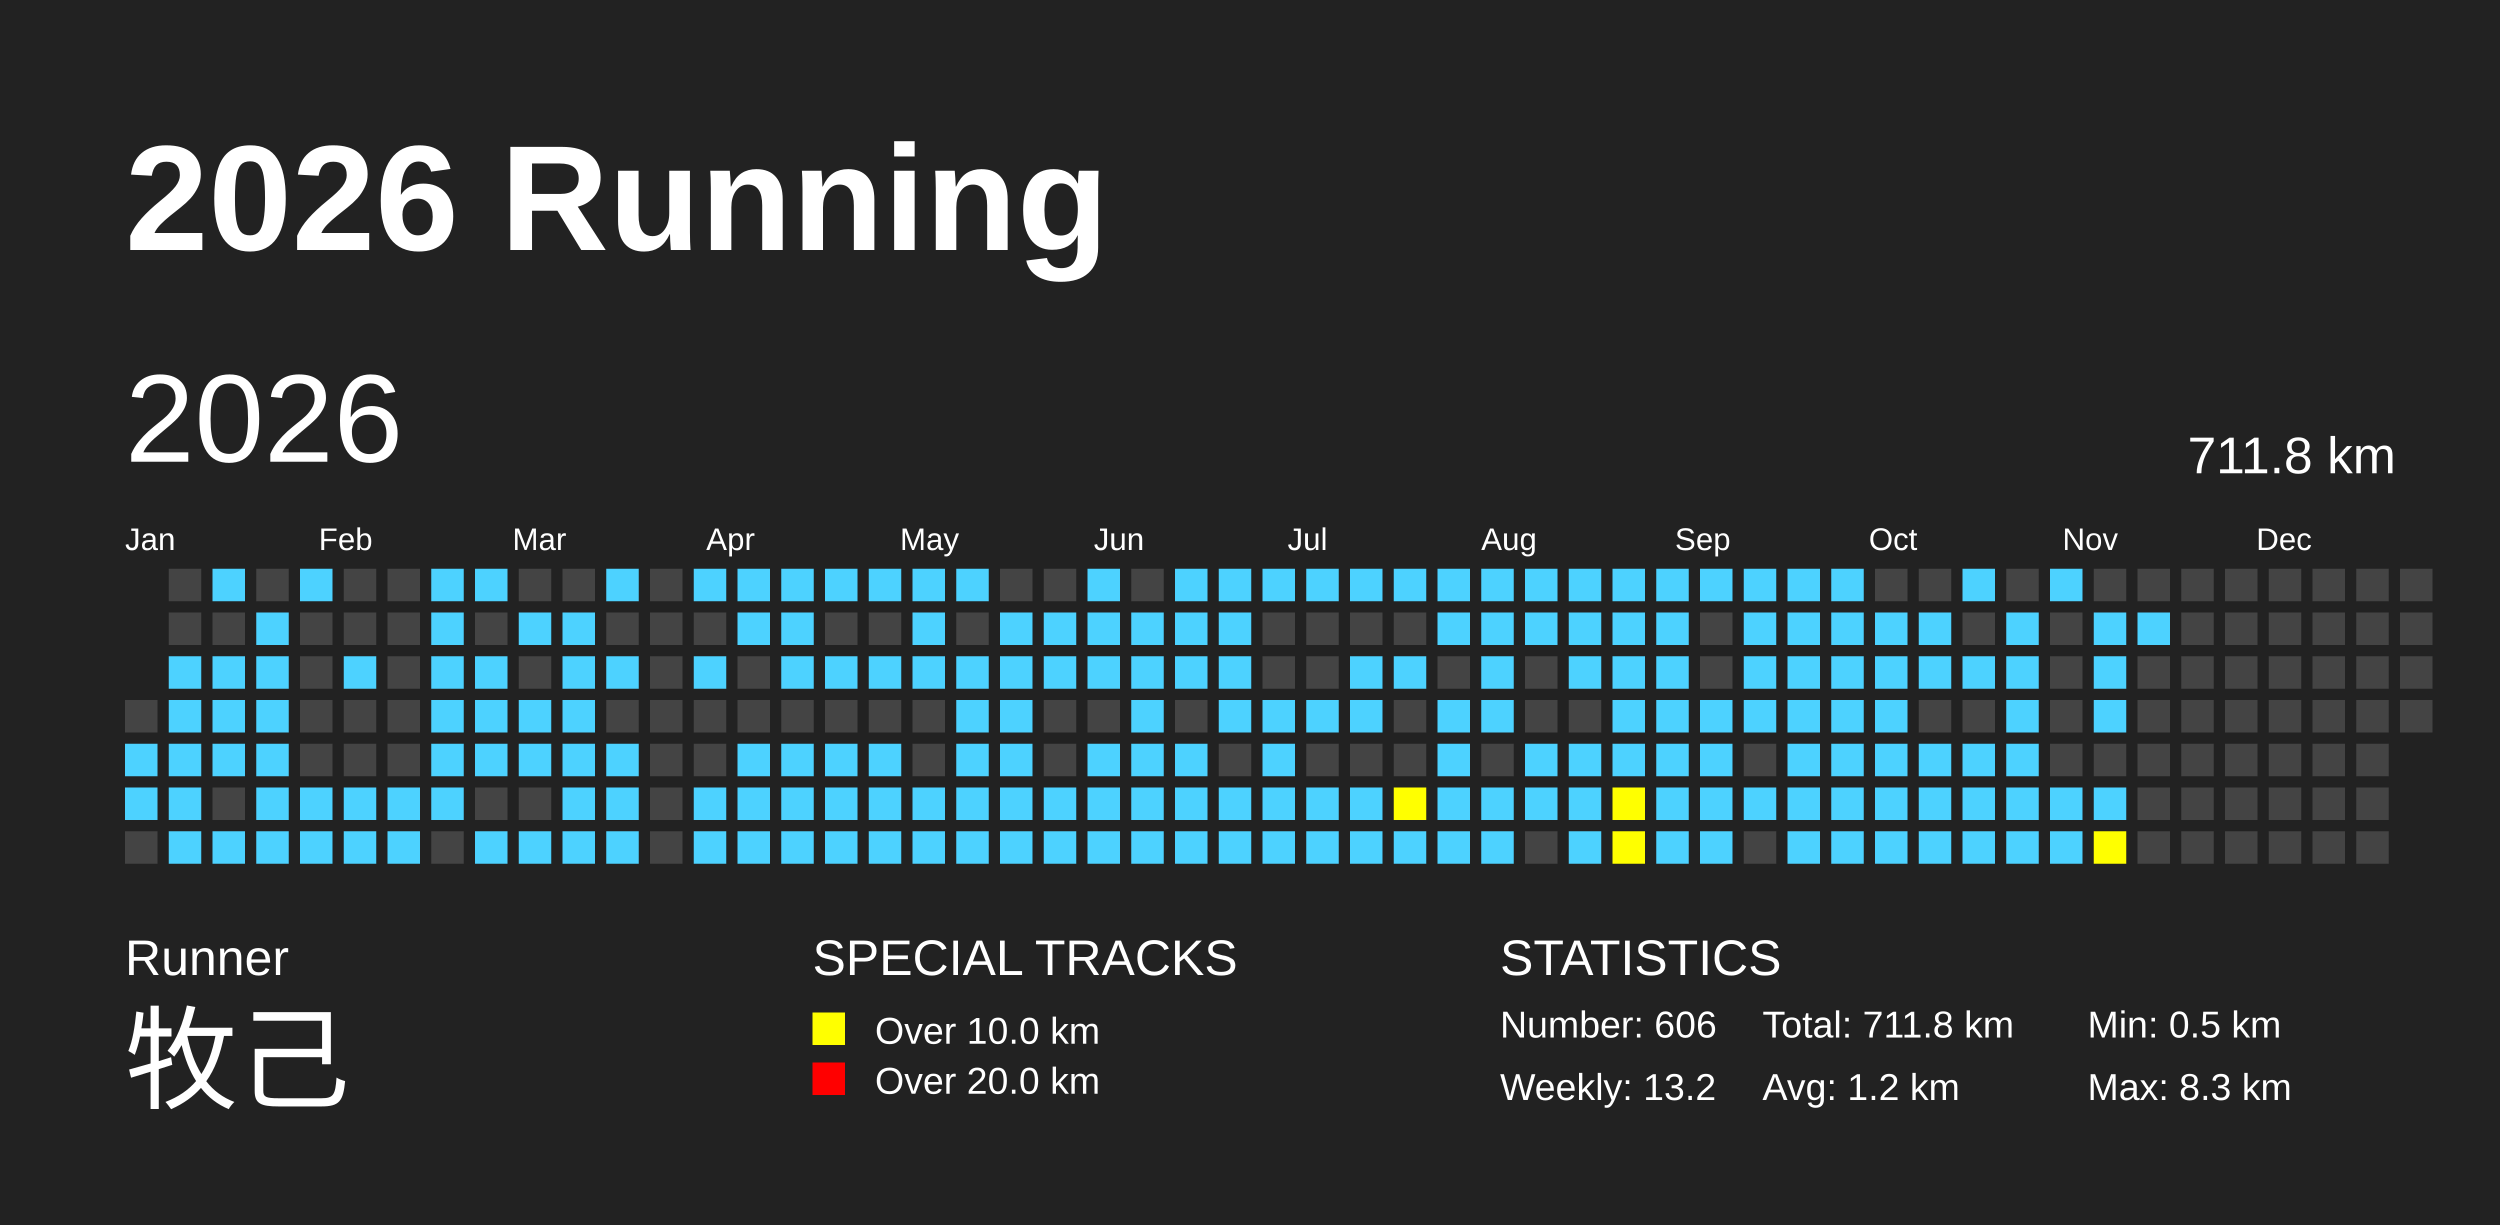
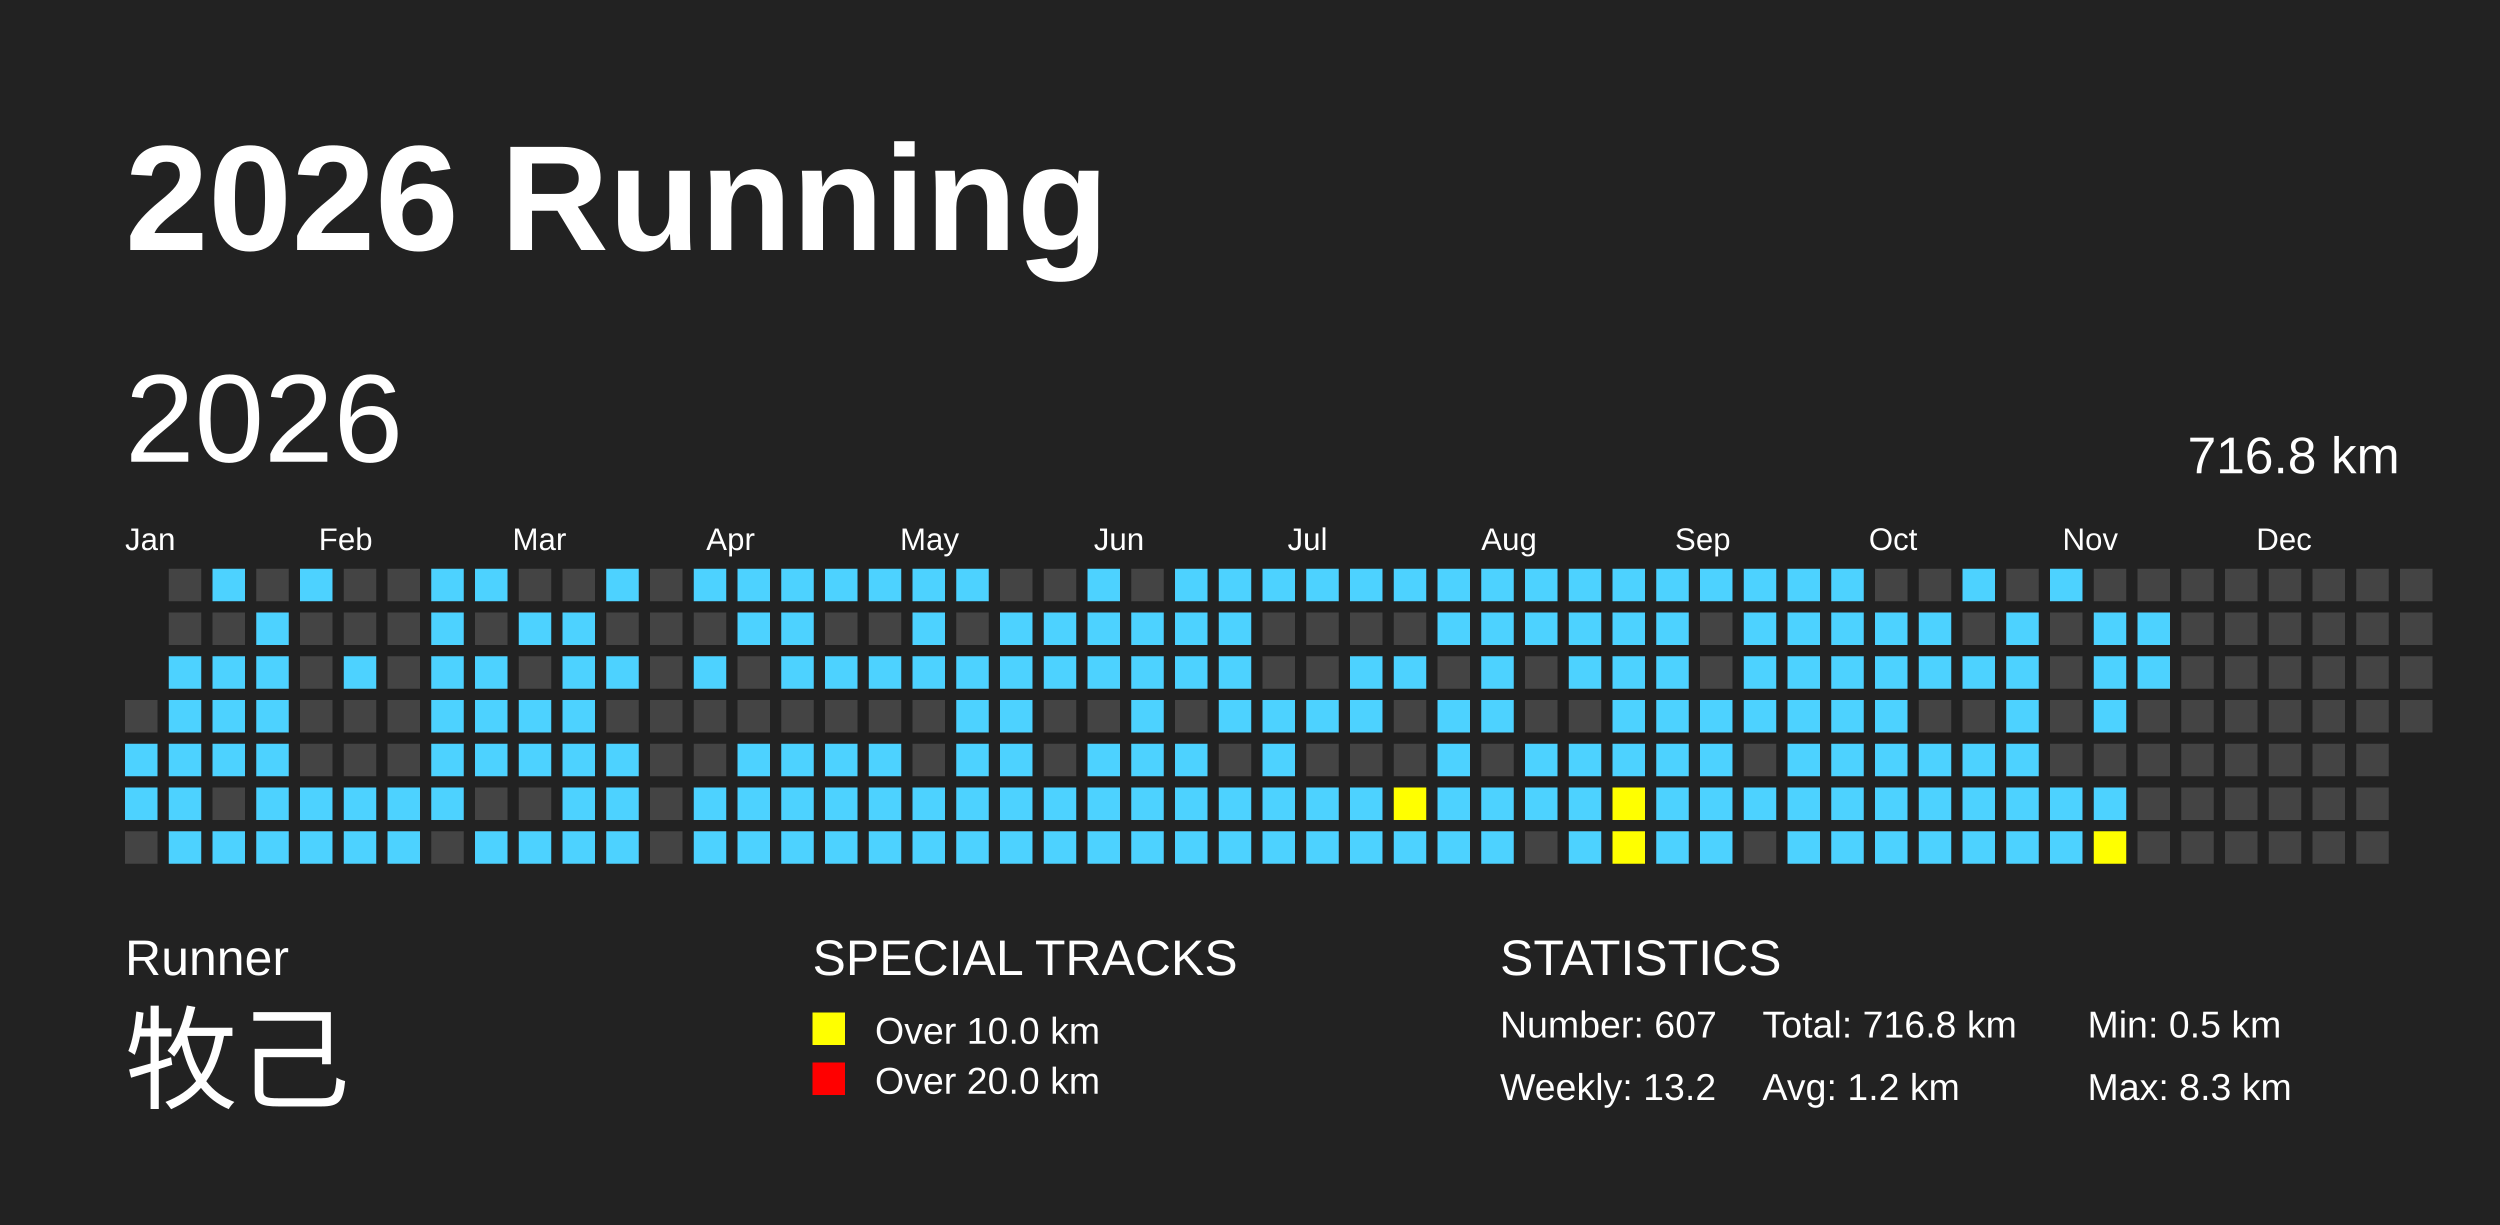
<svg xmlns="http://www.w3.org/2000/svg" baseProfile="full" height="98mm" version="1.1" viewBox="0,0,200,98" width="200mm">
  <defs>
    <pattern height="2" id="indoor-stripe" patternUnits="userSpaceOnUse" width="2">
      <line stroke="white" stroke-opacity="0.45" stroke-width="0.5" x1="0" x2="2" y1="2" y2="0" />
    </pattern>
  </defs>
  <rect fill="#222222" height="98" width="200" x="0" y="0" />
  <text fill="#FFFFFF" style="font-size:12px; font-family:Arial; font-weight:bold;" x="10" y="20">2026 Running</text>
  <text fill="#FFFFFF" style="font-size:4px; font-family:Arial" x="10" y="78">Runner</text>
  <text fill="#FFFFFF" style="font-size:9px; font-family:Arial" x="10" y="88">牧己</text>
  <text fill="#FFFFFF" style="font-size:4px; font-family:Arial" x="65" y="78">SPECIAL TRACKS</text>
  <rect fill="yellow" height="2.6" width="2.6" x="65" y="81" />
  <text fill="#FFFFFF" style="font-size:3px; font-family:Arial" x="70" y="83.5">Over 10.0 km</text>
  <rect fill="red" height="2.6" width="2.6" x="65" y="85" />
  <text fill="#FFFFFF" style="font-size:3px; font-family:Arial" x="70" y="87.5">Over 20.0 km</text>
  <text fill="#FFFFFF" style="font-size:4px; font-family:Arial" x="120" y="78">STATISTICS</text>
-   <text fill="#FFFFFF" style="font-size:3px; font-family:Arial" x="120" y="83">Number: 606</text>
+   <text fill="#FFFFFF" style="font-size:3px; font-family:Arial" x="120" y="83">Number: 607</text>
  <text fill="#FFFFFF" style="font-size:3px; font-family:Arial" x="120" y="88">Weekly: 13.2</text>
-   <text fill="#FFFFFF" style="font-size:3px; font-family:Arial" x="141" y="83">Total: 711.8 km</text>
+   <text fill="#FFFFFF" style="font-size:3px; font-family:Arial" x="141" y="83">Total: 716.8 km</text>
  <text fill="#FFFFFF" style="font-size:3px; font-family:Arial" x="141" y="88">Avg: 1.2 km</text>
  <text fill="#FFFFFF" style="font-size:3px; font-family:Arial" x="167" y="83">Min: 0.5 km</text>
  <text fill="#FFFFFF" style="font-size:3px; font-family:Arial" x="167" y="88">Max: 8.3 km</text>
  <text dominant-baseline="hanging" fill="#FFFFFF" style="font-size:10.0px; font-family:Arial;" x="10" y="30">2026</text>
-   <text dominant-baseline="hanging" fill="#FFFFFF" style="font-size:4.125px; font-family:Arial;" x="175" y="35">711.8 km</text>
+   <text dominant-baseline="hanging" fill="#FFFFFF" style="font-size:4.125px; font-family:Arial;" x="175" y="35">716.8 km</text>
  <text fill="#FFFFFF" style="font-size:2.5px; font-family:Arial" x="10.0" y="44">Jan</text>
  <text fill="#FFFFFF" style="font-size:2.5px; font-family:Arial" x="25.5" y="44">Feb</text>
  <text fill="#FFFFFF" style="font-size:2.5px; font-family:Arial" x="41.0" y="44">Mar</text>
  <text fill="#FFFFFF" style="font-size:2.5px; font-family:Arial" x="56.5" y="44">Apr</text>
  <text fill="#FFFFFF" style="font-size:2.5px; font-family:Arial" x="72.0" y="44">May</text>
  <text fill="#FFFFFF" style="font-size:2.5px; font-family:Arial" x="87.5" y="44">Jun</text>
  <text fill="#FFFFFF" style="font-size:2.5px; font-family:Arial" x="103.0" y="44">Jul</text>
  <text fill="#FFFFFF" style="font-size:2.5px; font-family:Arial" x="118.5" y="44">Aug</text>
  <text fill="#FFFFFF" style="font-size:2.5px; font-family:Arial" x="134.0" y="44">Sep</text>
  <text fill="#FFFFFF" style="font-size:2.5px; font-family:Arial" x="149.5" y="44">Oct</text>
  <text fill="#FFFFFF" style="font-size:2.5px; font-family:Arial" x="165.0" y="44">Nov</text>
  <text fill="#FFFFFF" style="font-size:2.5px; font-family:Arial" x="180.5" y="44">Dec</text>
  <rect fill="#444444" height="2.6" width="2.6" x="10.0" y="56.0" />
  <rect fill="#4DD2FF" height="2.6" width="2.6" x="10.0" y="59.5" />
  <rect fill="#4DD2FF" height="2.6" width="2.6" x="10.0" y="63.0" />
  <rect fill="#444444" height="2.6" width="2.6" x="10.0" y="66.5" />
  <rect fill="#444444" height="2.6" width="2.6" x="13.5" y="45.5" />
  <rect fill="#444444" height="2.6" width="2.6" x="13.5" y="49.0" />
  <rect fill="#4DD2FF" height="2.6" width="2.6" x="13.5" y="52.5" />
  <rect fill="#4DD2FF" height="2.6" width="2.6" x="13.5" y="56.0" />
  <rect fill="#4DD2FF" height="2.6" width="2.6" x="13.5" y="59.5" />
  <rect fill="#4DD2FF" height="2.6" width="2.6" x="13.5" y="63.0" />
  <rect fill="#4DD2FF" height="2.6" width="2.6" x="13.5" y="66.5" />
  <rect fill="#4DD2FF" height="2.6" width="2.6" x="17.0" y="45.5" />
  <rect fill="#444444" height="2.6" width="2.6" x="17.0" y="49.0" />
  <rect fill="#4DD2FF" height="2.6" width="2.6" x="17.0" y="52.5" />
  <rect fill="#4DD2FF" height="2.6" width="2.6" x="17.0" y="56.0" />
  <rect fill="#4DD2FF" height="2.6" width="2.6" x="17.0" y="59.5" />
  <rect fill="#444444" height="2.6" width="2.6" x="17.0" y="63.0" />
  <rect fill="#4DD2FF" height="2.6" width="2.6" x="17.0" y="66.5" />
  <rect fill="#444444" height="2.6" width="2.6" x="20.5" y="45.5" />
  <rect fill="#4DD2FF" height="2.6" width="2.6" x="20.5" y="49.0" />
  <rect fill="#4DD2FF" height="2.6" width="2.6" x="20.5" y="52.5" />
  <rect fill="#4DD2FF" height="2.6" width="2.6" x="20.5" y="56.0" />
  <rect fill="#4DD2FF" height="2.6" width="2.6" x="20.5" y="59.5" />
  <rect fill="#4DD2FF" height="2.6" width="2.6" x="20.5" y="63.0" />
  <rect fill="#4DD2FF" height="2.6" width="2.6" x="20.5" y="66.5" />
  <rect fill="#4DD2FF" height="2.6" width="2.6" x="24.0" y="45.5" />
  <rect fill="#444444" height="2.6" width="2.6" x="24.0" y="49.0" />
  <rect fill="#444444" height="2.6" width="2.6" x="24.0" y="52.5" />
  <rect fill="#444444" height="2.6" width="2.6" x="24.0" y="56.0" />
  <rect fill="#444444" height="2.6" width="2.6" x="24.0" y="59.5" />
  <rect fill="#4DD2FF" height="2.6" width="2.6" x="24.0" y="63.0" />
  <rect fill="#4DD2FF" height="2.6" width="2.6" x="24.0" y="66.5" />
  <rect fill="#444444" height="2.6" width="2.6" x="27.5" y="45.5" />
  <rect fill="#444444" height="2.6" width="2.6" x="27.5" y="49.0" />
  <rect fill="#4DD2FF" height="2.6" width="2.6" x="27.5" y="52.5" />
  <rect fill="#444444" height="2.6" width="2.6" x="27.5" y="56.0" />
  <rect fill="#444444" height="2.6" width="2.6" x="27.5" y="59.5" />
  <rect fill="#4DD2FF" height="2.6" width="2.6" x="27.5" y="63.0" />
  <rect fill="#4DD2FF" height="2.6" width="2.6" x="27.5" y="66.5" />
  <rect fill="#444444" height="2.6" width="2.6" x="31.0" y="45.5" />
  <rect fill="#444444" height="2.6" width="2.6" x="31.0" y="49.0" />
  <rect fill="#444444" height="2.6" width="2.6" x="31.0" y="52.5" />
  <rect fill="#444444" height="2.6" width="2.6" x="31.0" y="56.0" />
  <rect fill="#444444" height="2.6" width="2.6" x="31.0" y="59.5" />
  <rect fill="#4DD2FF" height="2.6" width="2.6" x="31.0" y="63.0" />
  <rect fill="#4DD2FF" height="2.6" width="2.6" x="31.0" y="66.5" />
  <rect fill="#4DD2FF" height="2.6" width="2.6" x="34.5" y="45.5" />
  <rect fill="#4DD2FF" height="2.6" width="2.6" x="34.5" y="49.0" />
  <rect fill="#4DD2FF" height="2.6" width="2.6" x="34.5" y="52.5" />
  <rect fill="#4DD2FF" height="2.6" width="2.6" x="34.5" y="56.0" />
  <rect fill="#4DD2FF" height="2.6" width="2.6" x="34.5" y="59.5" />
  <rect fill="#4DD2FF" height="2.6" width="2.6" x="34.5" y="63.0" />
  <rect fill="#444444" height="2.6" width="2.6" x="34.5" y="66.5" />
  <rect fill="#4DD2FF" height="2.6" width="2.6" x="38.0" y="45.5" />
  <rect fill="#444444" height="2.6" width="2.6" x="38.0" y="49.0" />
  <rect fill="#4DD2FF" height="2.6" width="2.6" x="38.0" y="52.5" />
  <rect fill="#4DD2FF" height="2.6" width="2.6" x="38.0" y="56.0" />
  <rect fill="#4DD2FF" height="2.6" width="2.6" x="38.0" y="59.5" />
  <rect fill="#444444" height="2.6" width="2.6" x="38.0" y="63.0" />
  <rect fill="#4DD2FF" height="2.6" width="2.6" x="38.0" y="66.5" />
  <rect fill="#444444" height="2.6" width="2.6" x="41.5" y="45.5" />
  <rect fill="#4DD2FF" height="2.6" width="2.6" x="41.5" y="49.0" />
  <rect fill="#444444" height="2.6" width="2.6" x="41.5" y="52.5" />
  <rect fill="#4DD2FF" height="2.6" width="2.6" x="41.5" y="56.0" />
  <rect fill="#4DD2FF" height="2.6" width="2.6" x="41.5" y="59.5" />
  <rect fill="#444444" height="2.6" width="2.6" x="41.5" y="63.0" />
  <rect fill="#4DD2FF" height="2.6" width="2.6" x="41.5" y="66.5" />
  <rect fill="#444444" height="2.6" width="2.6" x="45.0" y="45.5" />
  <rect fill="#4DD2FF" height="2.6" width="2.6" x="45.0" y="49.0" />
  <rect fill="#4DD2FF" height="2.6" width="2.6" x="45.0" y="52.5" />
  <rect fill="#4DD2FF" height="2.6" width="2.6" x="45.0" y="56.0" />
  <rect fill="#4DD2FF" height="2.6" width="2.6" x="45.0" y="59.5" />
  <rect fill="#4DD2FF" height="2.6" width="2.6" x="45.0" y="63.0" />
  <rect fill="#4DD2FF" height="2.6" width="2.6" x="45.0" y="66.5" />
  <rect fill="#4DD2FF" height="2.6" width="2.6" x="48.5" y="45.5" />
  <rect fill="#444444" height="2.6" width="2.6" x="48.5" y="49.0" />
  <rect fill="#4DD2FF" height="2.6" width="2.6" x="48.5" y="52.5" />
  <rect fill="#444444" height="2.6" width="2.6" x="48.5" y="56.0" />
  <rect fill="#4DD2FF" height="2.6" width="2.6" x="48.5" y="59.5" />
  <rect fill="#4DD2FF" height="2.6" width="2.6" x="48.5" y="63.0" />
  <rect fill="#4DD2FF" height="2.6" width="2.6" x="48.5" y="66.5" />
  <rect fill="#444444" height="2.6" width="2.6" x="52.0" y="45.5" />
  <rect fill="#444444" height="2.6" width="2.6" x="52.0" y="49.0" />
  <rect fill="#444444" height="2.6" width="2.6" x="52.0" y="52.5" />
  <rect fill="#444444" height="2.6" width="2.6" x="52.0" y="56.0" />
  <rect fill="#444444" height="2.6" width="2.6" x="52.0" y="59.5" />
  <rect fill="#444444" height="2.6" width="2.6" x="52.0" y="63.0" />
  <rect fill="#444444" height="2.6" width="2.6" x="52.0" y="66.5" />
  <rect fill="#4DD2FF" height="2.6" width="2.6" x="55.5" y="45.5" />
  <rect fill="#444444" height="2.6" width="2.6" x="55.5" y="49.0" />
  <rect fill="#4DD2FF" height="2.6" width="2.6" x="55.5" y="52.5" />
  <rect fill="#444444" height="2.6" width="2.6" x="55.5" y="56.0" />
  <rect fill="#444444" height="2.6" width="2.6" x="55.5" y="59.5" />
  <rect fill="#4DD2FF" height="2.6" width="2.6" x="55.5" y="63.0" />
  <rect fill="#4DD2FF" height="2.6" width="2.6" x="55.5" y="66.5" />
  <rect fill="#4DD2FF" height="2.6" width="2.6" x="59.0" y="45.5" />
  <rect fill="#4DD2FF" height="2.6" width="2.6" x="59.0" y="49.0" />
  <rect fill="#444444" height="2.6" width="2.6" x="59.0" y="52.5" />
  <rect fill="#444444" height="2.6" width="2.6" x="59.0" y="56.0" />
  <rect fill="#4DD2FF" height="2.6" width="2.6" x="59.0" y="59.5" />
  <rect fill="#4DD2FF" height="2.6" width="2.6" x="59.0" y="63.0" />
  <rect fill="#4DD2FF" height="2.6" width="2.6" x="59.0" y="66.5" />
  <rect fill="#4DD2FF" height="2.6" width="2.6" x="62.5" y="45.5" />
  <rect fill="#4DD2FF" height="2.6" width="2.6" x="62.5" y="49.0" />
  <rect fill="#4DD2FF" height="2.6" width="2.6" x="62.5" y="52.5" />
  <rect fill="#444444" height="2.6" width="2.6" x="62.5" y="56.0" />
  <rect fill="#4DD2FF" height="2.6" width="2.6" x="62.5" y="59.5" />
  <rect fill="#4DD2FF" height="2.6" width="2.6" x="62.5" y="63.0" />
  <rect fill="#4DD2FF" height="2.6" width="2.6" x="62.5" y="66.5" />
  <rect fill="#4DD2FF" height="2.6" width="2.6" x="66.0" y="45.5" />
  <rect fill="#444444" height="2.6" width="2.6" x="66.0" y="49.0" />
  <rect fill="#4DD2FF" height="2.6" width="2.6" x="66.0" y="52.5" />
  <rect fill="#444444" height="2.6" width="2.6" x="66.0" y="56.0" />
  <rect fill="#4DD2FF" height="2.6" width="2.6" x="66.0" y="59.5" />
  <rect fill="#4DD2FF" height="2.6" width="2.6" x="66.0" y="63.0" />
  <rect fill="#4DD2FF" height="2.6" width="2.6" x="66.0" y="66.5" />
  <rect fill="#4DD2FF" height="2.6" width="2.6" x="69.5" y="45.5" />
  <rect fill="#444444" height="2.6" width="2.6" x="69.5" y="49.0" />
  <rect fill="#4DD2FF" height="2.6" width="2.6" x="69.5" y="52.5" />
  <rect fill="#444444" height="2.6" width="2.6" x="69.5" y="56.0" />
  <rect fill="#4DD2FF" height="2.6" width="2.6" x="69.5" y="59.5" />
  <rect fill="#4DD2FF" height="2.6" width="2.6" x="69.5" y="63.0" />
  <rect fill="#4DD2FF" height="2.6" width="2.6" x="69.5" y="66.5" />
  <rect fill="#4DD2FF" height="2.6" width="2.6" x="73.0" y="45.5" />
  <rect fill="#4DD2FF" height="2.6" width="2.6" x="73.0" y="49.0" />
  <rect fill="#4DD2FF" height="2.6" width="2.6" x="73.0" y="52.5" />
  <rect fill="#444444" height="2.6" width="2.6" x="73.0" y="56.0" />
  <rect fill="#444444" height="2.6" width="2.6" x="73.0" y="59.5" />
  <rect fill="#4DD2FF" height="2.6" width="2.6" x="73.0" y="63.0" />
  <rect fill="#4DD2FF" height="2.6" width="2.6" x="73.0" y="66.5" />
  <rect fill="#4DD2FF" height="2.6" width="2.6" x="76.5" y="45.5" />
  <rect fill="#444444" height="2.6" width="2.6" x="76.5" y="49.0" />
  <rect fill="#4DD2FF" height="2.6" width="2.6" x="76.5" y="52.5" />
  <rect fill="#4DD2FF" height="2.6" width="2.6" x="76.5" y="56.0" />
  <rect fill="#4DD2FF" height="2.6" width="2.6" x="76.5" y="59.5" />
  <rect fill="#4DD2FF" height="2.6" width="2.6" x="76.5" y="63.0" />
  <rect fill="#4DD2FF" height="2.6" width="2.6" x="76.5" y="66.5" />
  <rect fill="#444444" height="2.6" width="2.6" x="80.0" y="45.5" />
  <rect fill="#4DD2FF" height="2.6" width="2.6" x="80.0" y="49.0" />
  <rect fill="#4DD2FF" height="2.6" width="2.6" x="80.0" y="52.5" />
  <rect fill="#4DD2FF" height="2.6" width="2.6" x="80.0" y="56.0" />
  <rect fill="#4DD2FF" height="2.6" width="2.6" x="80.0" y="59.5" />
  <rect fill="#4DD2FF" height="2.6" width="2.6" x="80.0" y="63.0" />
  <rect fill="#4DD2FF" height="2.6" width="2.6" x="80.0" y="66.5" />
  <rect fill="#444444" height="2.6" width="2.6" x="83.5" y="45.5" />
  <rect fill="#4DD2FF" height="2.6" width="2.6" x="83.5" y="49.0" />
  <rect fill="#4DD2FF" height="2.6" width="2.6" x="83.5" y="52.5" />
  <rect fill="#444444" height="2.6" width="2.6" x="83.5" y="56.0" />
  <rect fill="#444444" height="2.6" width="2.6" x="83.5" y="59.5" />
  <rect fill="#4DD2FF" height="2.6" width="2.6" x="83.5" y="63.0" />
  <rect fill="#4DD2FF" height="2.6" width="2.6" x="83.5" y="66.5" />
  <rect fill="#4DD2FF" height="2.6" width="2.6" x="87.0" y="45.5" />
  <rect fill="#4DD2FF" height="2.6" width="2.6" x="87.0" y="49.0" />
  <rect fill="#4DD2FF" height="2.6" width="2.6" x="87.0" y="52.5" />
  <rect fill="#444444" height="2.6" width="2.6" x="87.0" y="56.0" />
  <rect fill="#4DD2FF" height="2.6" width="2.6" x="87.0" y="59.5" />
  <rect fill="#4DD2FF" height="2.6" width="2.6" x="87.0" y="63.0" />
  <rect fill="#4DD2FF" height="2.6" width="2.6" x="87.0" y="66.5" />
  <rect fill="#444444" height="2.6" width="2.6" x="90.5" y="45.5" />
  <rect fill="#4DD2FF" height="2.6" width="2.6" x="90.5" y="49.0" />
  <rect fill="#4DD2FF" height="2.6" width="2.6" x="90.5" y="52.5" />
  <rect fill="#4DD2FF" height="2.6" width="2.6" x="90.5" y="56.0" />
  <rect fill="#4DD2FF" height="2.6" width="2.6" x="90.5" y="59.5" />
  <rect fill="#4DD2FF" height="2.6" width="2.6" x="90.5" y="63.0" />
  <rect fill="#4DD2FF" height="2.6" width="2.6" x="90.5" y="66.5" />
  <rect fill="#4DD2FF" height="2.6" width="2.6" x="94.0" y="45.5" />
  <rect fill="#4DD2FF" height="2.6" width="2.6" x="94.0" y="49.0" />
  <rect fill="#4DD2FF" height="2.6" width="2.6" x="94.0" y="52.5" />
  <rect fill="#444444" height="2.6" width="2.6" x="94.0" y="56.0" />
  <rect fill="#4DD2FF" height="2.6" width="2.6" x="94.0" y="59.5" />
  <rect fill="#4DD2FF" height="2.6" width="2.6" x="94.0" y="63.0" />
  <rect fill="#4DD2FF" height="2.6" width="2.6" x="94.0" y="66.5" />
  <rect fill="#4DD2FF" height="2.6" width="2.6" x="97.5" y="45.5" />
  <rect fill="#4DD2FF" height="2.6" width="2.6" x="97.5" y="49.0" />
  <rect fill="#4DD2FF" height="2.6" width="2.6" x="97.5" y="52.5" />
  <rect fill="#4DD2FF" height="2.6" width="2.6" x="97.5" y="56.0" />
  <rect fill="#444444" height="2.6" width="2.6" x="97.5" y="59.5" />
  <rect fill="#4DD2FF" height="2.6" width="2.6" x="97.5" y="63.0" />
  <rect fill="#4DD2FF" height="2.6" width="2.6" x="97.5" y="66.5" />
  <rect fill="#4DD2FF" height="2.6" width="2.6" x="101.0" y="45.5" />
  <rect fill="#444444" height="2.6" width="2.6" x="101.0" y="49.0" />
  <rect fill="#444444" height="2.6" width="2.6" x="101.0" y="52.5" />
  <rect fill="#4DD2FF" height="2.6" width="2.6" x="101.0" y="56.0" />
  <rect fill="#4DD2FF" height="2.6" width="2.6" x="101.0" y="59.5" />
  <rect fill="#4DD2FF" height="2.6" width="2.6" x="101.0" y="63.0" />
  <rect fill="#4DD2FF" height="2.6" width="2.6" x="101.0" y="66.5" />
  <rect fill="#4DD2FF" height="2.6" width="2.6" x="104.5" y="45.5" />
  <rect fill="#444444" height="2.6" width="2.6" x="104.5" y="49.0" />
  <rect fill="#444444" height="2.6" width="2.6" x="104.5" y="52.5" />
  <rect fill="#4DD2FF" height="2.6" width="2.6" x="104.5" y="56.0" />
  <rect fill="#444444" height="2.6" width="2.6" x="104.5" y="59.5" />
  <rect fill="#4DD2FF" height="2.6" width="2.6" x="104.5" y="63.0" />
  <rect fill="#4DD2FF" height="2.6" width="2.6" x="104.5" y="66.5" />
  <rect fill="#4DD2FF" height="2.6" width="2.6" x="108.0" y="45.5" />
  <rect fill="#444444" height="2.6" width="2.6" x="108.0" y="49.0" />
  <rect fill="#4DD2FF" height="2.6" width="2.6" x="108.0" y="52.5" />
  <rect fill="#4DD2FF" height="2.6" width="2.6" x="108.0" y="56.0" />
  <rect fill="#444444" height="2.6" width="2.6" x="108.0" y="59.5" />
  <rect fill="#4DD2FF" height="2.6" width="2.6" x="108.0" y="63.0" />
  <rect fill="#4DD2FF" height="2.6" width="2.6" x="108.0" y="66.5" />
  <rect fill="#4DD2FF" height="2.6" width="2.6" x="111.5" y="45.5" />
  <rect fill="#444444" height="2.6" width="2.6" x="111.5" y="49.0" />
  <rect fill="#4DD2FF" height="2.6" width="2.6" x="111.5" y="52.5" />
  <rect fill="#444444" height="2.6" width="2.6" x="111.5" y="56.0" />
  <rect fill="#444444" height="2.6" width="2.6" x="111.5" y="59.5" />
  <rect fill="yellow" height="2.6" width="2.6" x="111.5" y="63.0" />
  <rect fill="#4DD2FF" height="2.6" width="2.6" x="111.5" y="66.5" />
  <rect fill="#4DD2FF" height="2.6" width="2.6" x="115.0" y="45.5" />
  <rect fill="#4DD2FF" height="2.6" width="2.6" x="115.0" y="49.0" />
  <rect fill="#444444" height="2.6" width="2.6" x="115.0" y="52.5" />
  <rect fill="#4DD2FF" height="2.6" width="2.6" x="115.0" y="56.0" />
  <rect fill="#4DD2FF" height="2.6" width="2.6" x="115.0" y="59.5" />
  <rect fill="#4DD2FF" height="2.6" width="2.6" x="115.0" y="63.0" />
  <rect fill="#4DD2FF" height="2.6" width="2.6" x="115.0" y="66.5" />
  <rect fill="#4DD2FF" height="2.6" width="2.6" x="118.5" y="45.5" />
  <rect fill="#4DD2FF" height="2.6" width="2.6" x="118.5" y="49.0" />
  <rect fill="#4DD2FF" height="2.6" width="2.6" x="118.5" y="52.5" />
  <rect fill="#4DD2FF" height="2.6" width="2.6" x="118.5" y="56.0" />
  <rect fill="#444444" height="2.6" width="2.6" x="118.5" y="59.5" />
  <rect fill="#4DD2FF" height="2.6" width="2.6" x="118.5" y="63.0" />
  <rect fill="#4DD2FF" height="2.6" width="2.6" x="118.5" y="66.5" />
  <rect fill="#4DD2FF" height="2.6" width="2.6" x="122.0" y="45.5" />
  <rect fill="#4DD2FF" height="2.6" width="2.6" x="122.0" y="49.0" />
  <rect fill="#444444" height="2.6" width="2.6" x="122.0" y="52.5" />
  <rect fill="#444444" height="2.6" width="2.6" x="122.0" y="56.0" />
  <rect fill="#4DD2FF" height="2.6" width="2.6" x="122.0" y="59.5" />
  <rect fill="#4DD2FF" height="2.6" width="2.6" x="122.0" y="63.0" />
  <rect fill="#444444" height="2.6" width="2.6" x="122.0" y="66.5" />
  <rect fill="#4DD2FF" height="2.6" width="2.6" x="125.5" y="45.5" />
  <rect fill="#4DD2FF" height="2.6" width="2.6" x="125.5" y="49.0" />
  <rect fill="#4DD2FF" height="2.6" width="2.6" x="125.5" y="52.5" />
  <rect fill="#444444" height="2.6" width="2.6" x="125.5" y="56.0" />
  <rect fill="#4DD2FF" height="2.6" width="2.6" x="125.5" y="59.5" />
  <rect fill="#4DD2FF" height="2.6" width="2.6" x="125.5" y="63.0" />
  <rect fill="#4DD2FF" height="2.6" width="2.6" x="125.5" y="66.5" />
  <rect fill="#4DD2FF" height="2.6" width="2.6" x="129.0" y="45.5" />
  <rect fill="#4DD2FF" height="2.6" width="2.6" x="129.0" y="49.0" />
  <rect fill="#4DD2FF" height="2.6" width="2.6" x="129.0" y="52.5" />
  <rect fill="#4DD2FF" height="2.6" width="2.6" x="129.0" y="56.0" />
  <rect fill="#4DD2FF" height="2.6" width="2.6" x="129.0" y="59.5" />
  <rect fill="yellow" height="2.6" width="2.6" x="129.0" y="63.0" />
  <rect fill="yellow" height="2.6" width="2.6" x="129.0" y="66.5" />
  <rect fill="#4DD2FF" height="2.6" width="2.6" x="132.5" y="45.5" />
  <rect fill="#4DD2FF" height="2.6" width="2.6" x="132.5" y="49.0" />
  <rect fill="#4DD2FF" height="2.6" width="2.6" x="132.5" y="52.5" />
  <rect fill="#4DD2FF" height="2.6" width="2.6" x="132.5" y="56.0" />
  <rect fill="#4DD2FF" height="2.6" width="2.6" x="132.5" y="59.5" />
  <rect fill="#4DD2FF" height="2.6" width="2.6" x="132.5" y="63.0" />
  <rect fill="#4DD2FF" height="2.6" width="2.6" x="132.5" y="66.5" />
  <rect fill="#4DD2FF" height="2.6" width="2.6" x="136.0" y="45.5" />
  <rect fill="#444444" height="2.6" width="2.6" x="136.0" y="49.0" />
  <rect fill="#444444" height="2.6" width="2.6" x="136.0" y="52.5" />
  <rect fill="#4DD2FF" height="2.6" width="2.6" x="136.0" y="56.0" />
  <rect fill="#4DD2FF" height="2.6" width="2.6" x="136.0" y="59.5" />
  <rect fill="#4DD2FF" height="2.6" width="2.6" x="136.0" y="63.0" />
  <rect fill="#4DD2FF" height="2.6" width="2.6" x="136.0" y="66.5" />
  <rect fill="#4DD2FF" height="2.6" width="2.6" x="139.5" y="45.5" />
  <rect fill="#4DD2FF" height="2.6" width="2.6" x="139.5" y="49.0" />
  <rect fill="#4DD2FF" height="2.6" width="2.6" x="139.5" y="52.5" />
  <rect fill="#4DD2FF" height="2.6" width="2.6" x="139.5" y="56.0" />
  <rect fill="#444444" height="2.6" width="2.6" x="139.5" y="59.5" />
  <rect fill="#4DD2FF" height="2.6" width="2.6" x="139.5" y="63.0" />
  <rect fill="#444444" height="2.6" width="2.6" x="139.5" y="66.5" />
  <rect fill="#4DD2FF" height="2.6" width="2.6" x="143.0" y="45.5" />
  <rect fill="#4DD2FF" height="2.6" width="2.6" x="143.0" y="49.0" />
  <rect fill="#4DD2FF" height="2.6" width="2.6" x="143.0" y="52.5" />
  <rect fill="#4DD2FF" height="2.6" width="2.6" x="143.0" y="56.0" />
  <rect fill="#4DD2FF" height="2.6" width="2.6" x="143.0" y="59.5" />
  <rect fill="#4DD2FF" height="2.6" width="2.6" x="143.0" y="63.0" />
  <rect fill="#4DD2FF" height="2.6" width="2.6" x="143.0" y="66.5" />
  <rect fill="#4DD2FF" height="2.6" width="2.6" x="146.5" y="45.5" />
  <rect fill="#4DD2FF" height="2.6" width="2.6" x="146.5" y="49.0" />
  <rect fill="#4DD2FF" height="2.6" width="2.6" x="146.5" y="52.5" />
  <rect fill="#4DD2FF" height="2.6" width="2.6" x="146.5" y="56.0" />
  <rect fill="#4DD2FF" height="2.6" width="2.6" x="146.5" y="59.5" />
  <rect fill="#4DD2FF" height="2.6" width="2.6" x="146.5" y="63.0" />
  <rect fill="#4DD2FF" height="2.6" width="2.6" x="146.5" y="66.5" />
  <rect fill="#444444" height="2.6" width="2.6" x="150.0" y="45.5" />
  <rect fill="#4DD2FF" height="2.6" width="2.6" x="150.0" y="49.0" />
  <rect fill="#4DD2FF" height="2.6" width="2.6" x="150.0" y="52.5" />
  <rect fill="#4DD2FF" height="2.6" width="2.6" x="150.0" y="56.0" />
  <rect fill="#4DD2FF" height="2.6" width="2.6" x="150.0" y="59.5" />
  <rect fill="#4DD2FF" height="2.6" width="2.6" x="150.0" y="63.0" />
  <rect fill="#4DD2FF" height="2.6" width="2.6" x="150.0" y="66.5" />
  <rect fill="#444444" height="2.6" width="2.6" x="153.5" y="45.5" />
  <rect fill="#4DD2FF" height="2.6" width="2.6" x="153.5" y="49.0" />
  <rect fill="#4DD2FF" height="2.6" width="2.6" x="153.5" y="52.5" />
  <rect fill="#444444" height="2.6" width="2.6" x="153.5" y="56.0" />
  <rect fill="#4DD2FF" height="2.6" width="2.6" x="153.5" y="59.5" />
  <rect fill="#4DD2FF" height="2.6" width="2.6" x="153.5" y="63.0" />
  <rect fill="#4DD2FF" height="2.6" width="2.6" x="153.5" y="66.5" />
  <rect fill="#4DD2FF" height="2.6" width="2.6" x="157.0" y="45.5" />
  <rect fill="#444444" height="2.6" width="2.6" x="157.0" y="49.0" />
  <rect fill="#4DD2FF" height="2.6" width="2.6" x="157.0" y="52.5" />
  <rect fill="#444444" height="2.6" width="2.6" x="157.0" y="56.0" />
  <rect fill="#4DD2FF" height="2.6" width="2.6" x="157.0" y="59.5" />
  <rect fill="#4DD2FF" height="2.6" width="2.6" x="157.0" y="63.0" />
  <rect fill="#4DD2FF" height="2.6" width="2.6" x="157.0" y="66.5" />
  <rect fill="#444444" height="2.6" width="2.6" x="160.5" y="45.5" />
  <rect fill="#4DD2FF" height="2.6" width="2.6" x="160.5" y="49.0" />
  <rect fill="#4DD2FF" height="2.6" width="2.6" x="160.5" y="52.5" />
  <rect fill="#4DD2FF" height="2.6" width="2.6" x="160.5" y="56.0" />
  <rect fill="#4DD2FF" height="2.6" width="2.6" x="160.5" y="59.5" />
  <rect fill="#4DD2FF" height="2.6" width="2.6" x="160.5" y="63.0" />
  <rect fill="#4DD2FF" height="2.6" width="2.6" x="160.5" y="66.5" />
  <rect fill="#4DD2FF" height="2.6" width="2.6" x="164.0" y="45.5" />
  <rect fill="#444444" height="2.6" width="2.6" x="164.0" y="49.0" />
  <rect fill="#444444" height="2.6" width="2.6" x="164.0" y="52.5" />
  <rect fill="#444444" height="2.6" width="2.6" x="164.0" y="56.0" />
  <rect fill="#444444" height="2.6" width="2.6" x="164.0" y="59.5" />
  <rect fill="#4DD2FF" height="2.6" width="2.6" x="164.0" y="63.0" />
  <rect fill="#4DD2FF" height="2.6" width="2.6" x="164.0" y="66.5" />
  <rect fill="#444444" height="2.6" width="2.6" x="167.5" y="45.5" />
  <rect fill="#4DD2FF" height="2.6" width="2.6" x="167.5" y="49.0" />
  <rect fill="#4DD2FF" height="2.6" width="2.6" x="167.5" y="52.5" />
  <rect fill="#4DD2FF" height="2.6" width="2.6" x="167.5" y="56.0" />
  <rect fill="#444444" height="2.6" width="2.6" x="167.5" y="59.5" />
  <rect fill="#4DD2FF" height="2.6" width="2.6" x="167.5" y="63.0" />
  <rect fill="yellow" height="2.6" width="2.6" x="167.5" y="66.5" />
  <rect fill="#444444" height="2.6" width="2.6" x="171.0" y="45.5" />
  <rect fill="#4DD2FF" height="2.6" width="2.6" x="171.0" y="49.0" />
-   <rect fill="#444444" height="2.6" width="2.6" x="171.0" y="52.5" />
+   <rect fill="#4DD2FF" height="2.6" width="2.6" x="171.0" y="52.5" />
  <rect fill="#444444" height="2.6" width="2.6" x="171.0" y="56.0" />
  <rect fill="#444444" height="2.6" width="2.6" x="171.0" y="59.5" />
  <rect fill="#444444" height="2.6" width="2.6" x="171.0" y="63.0" />
  <rect fill="#444444" height="2.6" width="2.6" x="171.0" y="66.5" />
  <rect fill="#444444" height="2.6" width="2.6" x="174.5" y="45.5" />
  <rect fill="#444444" height="2.6" width="2.6" x="174.5" y="49.0" />
  <rect fill="#444444" height="2.6" width="2.6" x="174.5" y="52.5" />
  <rect fill="#444444" height="2.6" width="2.6" x="174.5" y="56.0" />
  <rect fill="#444444" height="2.6" width="2.6" x="174.5" y="59.5" />
  <rect fill="#444444" height="2.6" width="2.6" x="174.5" y="63.0" />
  <rect fill="#444444" height="2.6" width="2.6" x="174.5" y="66.5" />
  <rect fill="#444444" height="2.6" width="2.6" x="178.0" y="45.5" />
  <rect fill="#444444" height="2.6" width="2.6" x="178.0" y="49.0" />
  <rect fill="#444444" height="2.6" width="2.6" x="178.0" y="52.5" />
  <rect fill="#444444" height="2.6" width="2.6" x="178.0" y="56.0" />
  <rect fill="#444444" height="2.6" width="2.6" x="178.0" y="59.5" />
  <rect fill="#444444" height="2.6" width="2.6" x="178.0" y="63.0" />
  <rect fill="#444444" height="2.6" width="2.6" x="178.0" y="66.5" />
  <rect fill="#444444" height="2.6" width="2.6" x="181.5" y="45.5" />
  <rect fill="#444444" height="2.6" width="2.6" x="181.5" y="49.0" />
  <rect fill="#444444" height="2.6" width="2.6" x="181.5" y="52.5" />
  <rect fill="#444444" height="2.6" width="2.6" x="181.5" y="56.0" />
  <rect fill="#444444" height="2.6" width="2.6" x="181.5" y="59.5" />
  <rect fill="#444444" height="2.6" width="2.6" x="181.5" y="63.0" />
  <rect fill="#444444" height="2.6" width="2.6" x="181.5" y="66.5" />
  <rect fill="#444444" height="2.6" width="2.6" x="185.0" y="45.5" />
  <rect fill="#444444" height="2.6" width="2.6" x="185.0" y="49.0" />
  <rect fill="#444444" height="2.6" width="2.6" x="185.0" y="52.5" />
  <rect fill="#444444" height="2.6" width="2.6" x="185.0" y="56.0" />
  <rect fill="#444444" height="2.6" width="2.6" x="185.0" y="59.5" />
  <rect fill="#444444" height="2.6" width="2.6" x="185.0" y="63.0" />
  <rect fill="#444444" height="2.6" width="2.6" x="185.0" y="66.5" />
  <rect fill="#444444" height="2.6" width="2.6" x="188.5" y="45.5" />
  <rect fill="#444444" height="2.6" width="2.6" x="188.5" y="49.0" />
  <rect fill="#444444" height="2.6" width="2.6" x="188.5" y="52.5" />
  <rect fill="#444444" height="2.6" width="2.6" x="188.5" y="56.0" />
  <rect fill="#444444" height="2.6" width="2.6" x="188.5" y="59.5" />
  <rect fill="#444444" height="2.6" width="2.6" x="188.5" y="63.0" />
  <rect fill="#444444" height="2.6" width="2.6" x="188.5" y="66.5" />
  <rect fill="#444444" height="2.6" width="2.6" x="192.0" y="45.5" />
  <rect fill="#444444" height="2.6" width="2.6" x="192.0" y="49.0" />
  <rect fill="#444444" height="2.6" width="2.6" x="192.0" y="52.5" />
  <rect fill="#444444" height="2.6" width="2.6" x="192.0" y="56.0" />
</svg>
